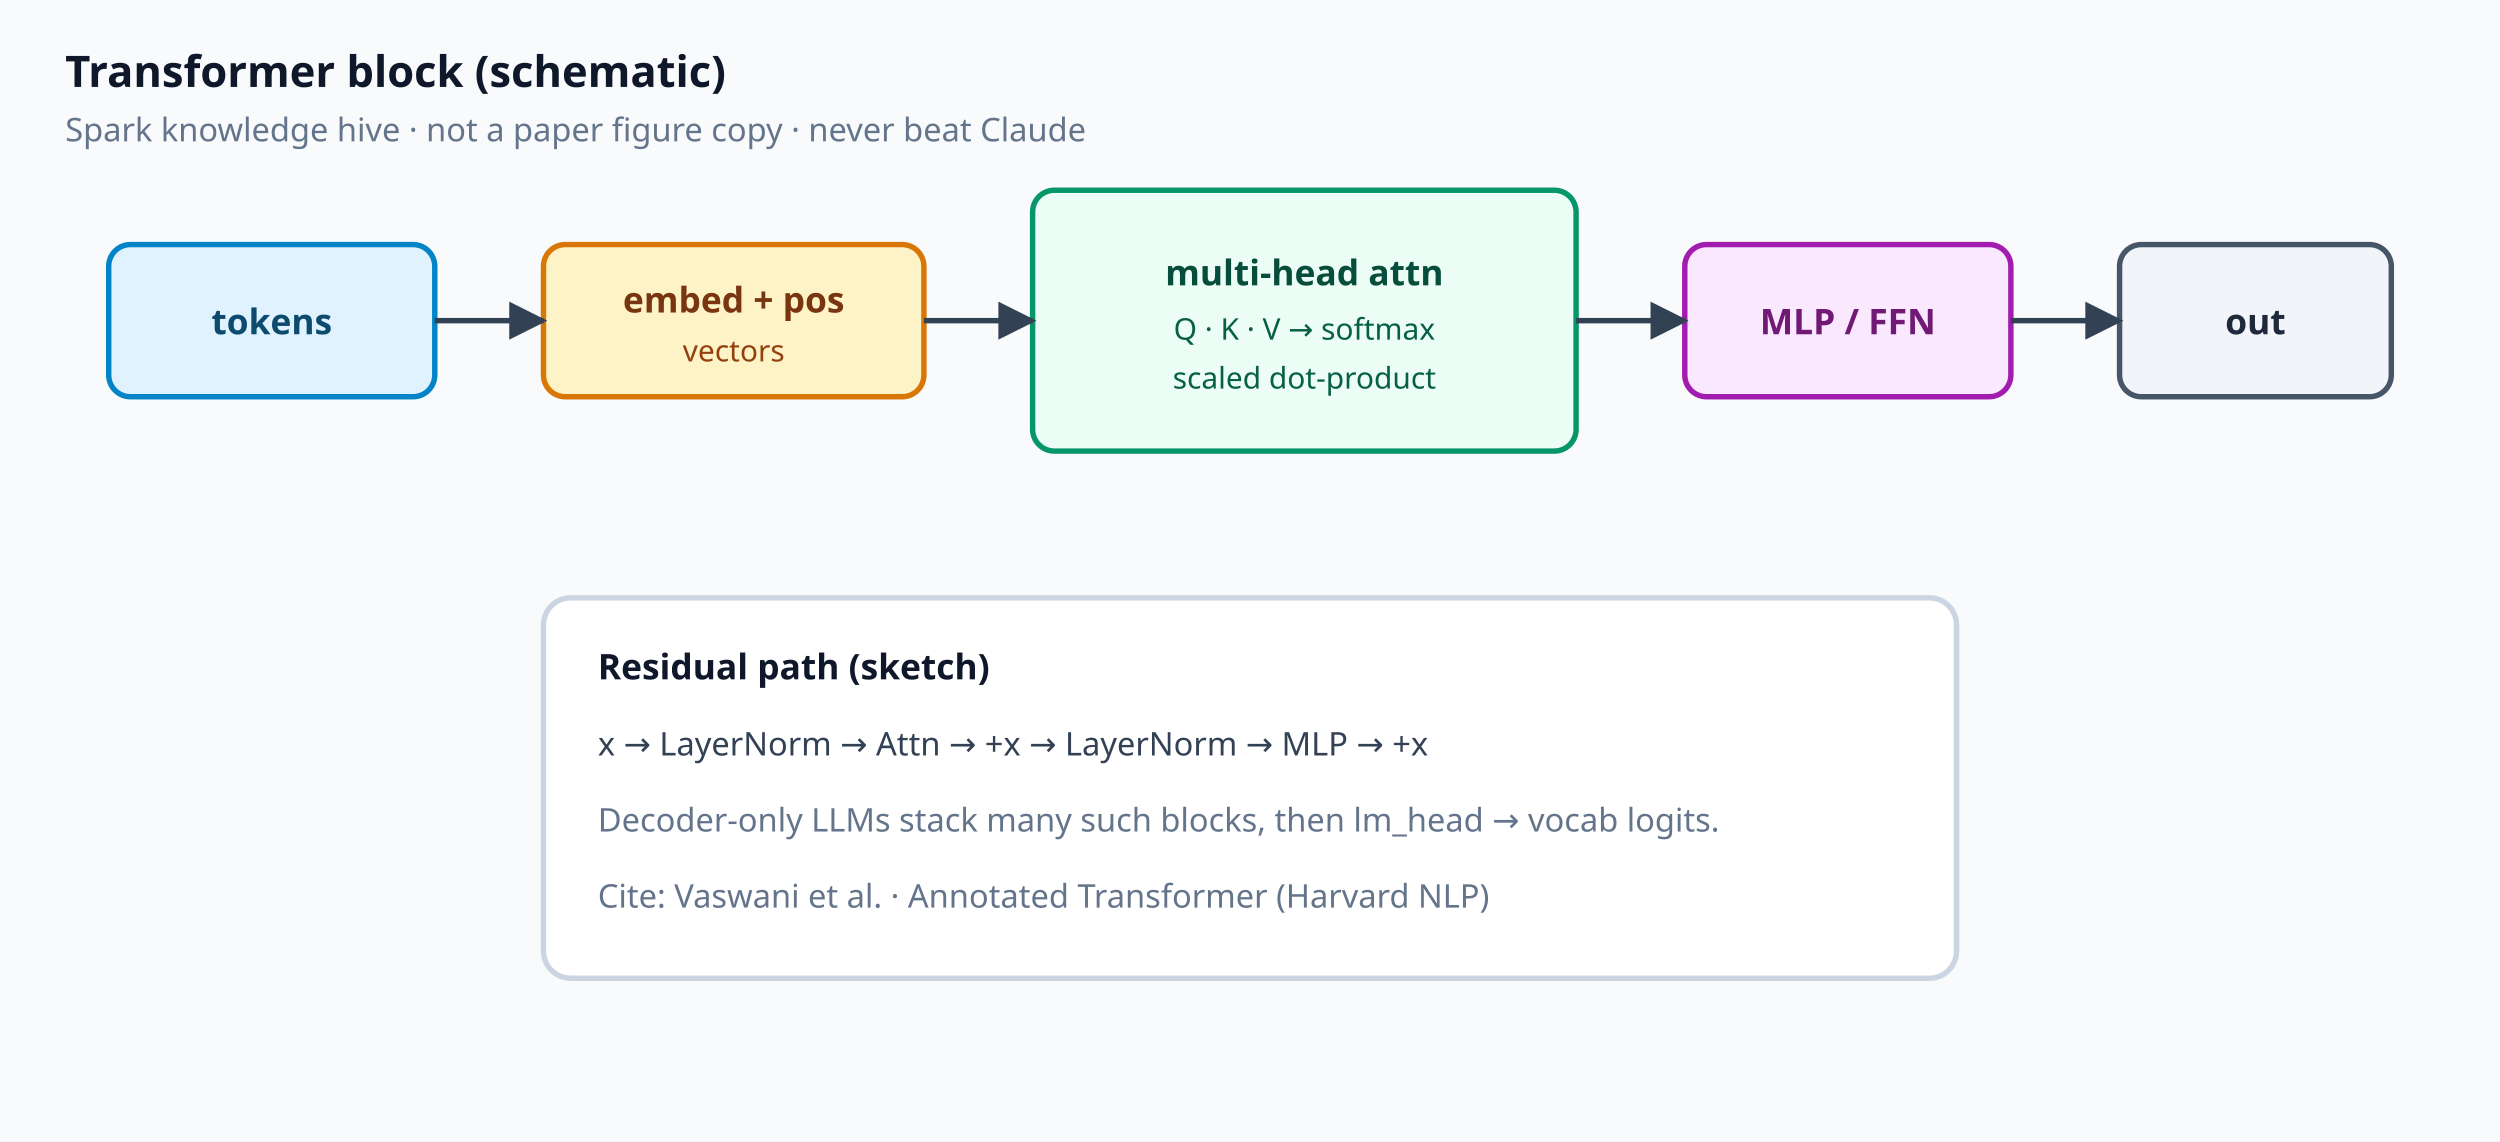
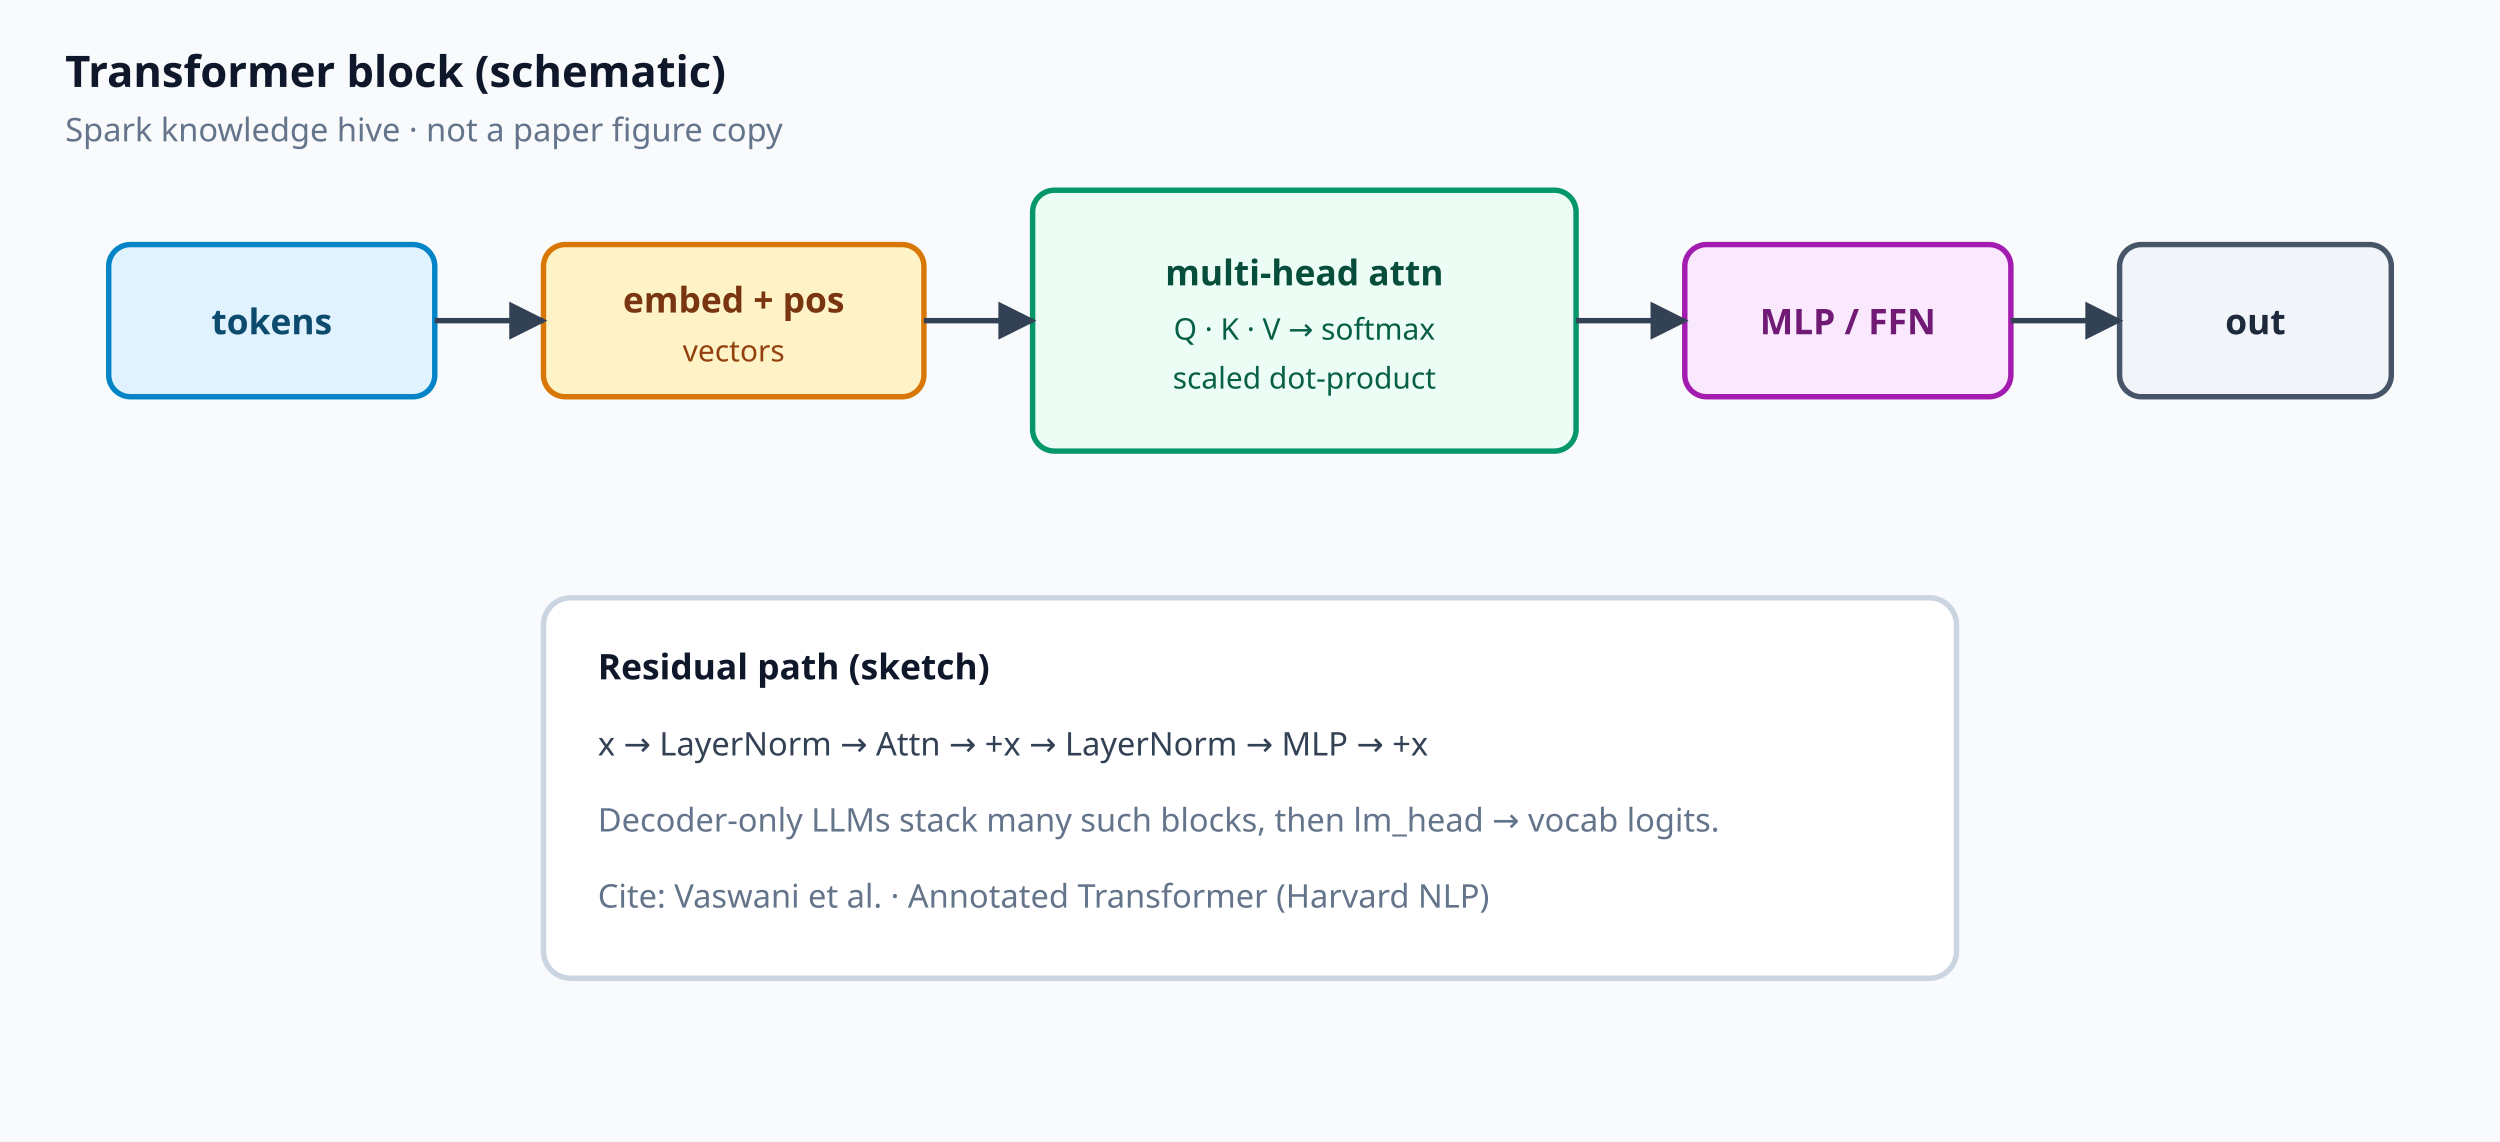
<svg xmlns="http://www.w3.org/2000/svg" viewBox="0 0 920 420" role="img" aria-labelledby="t d">
  <rect width="920" height="420" fill="#f8fafc" />
  <text x="24" y="32" font-family="ui-sans-serif,system-ui,sans-serif" font-size="16" font-weight="700" fill="#0f172a">Transformer block (schematic)</text>
-   <text x="24" y="52" font-family="ui-sans-serif,system-ui,sans-serif" font-size="12" fill="#64748b">Spark knowledge hive · not a paper figure copy · never beat Claude</text>
+   <text x="24" y="52" font-family="ui-sans-serif,system-ui,sans-serif" font-size="12" fill="#64748b">Spark knowledge hive · not a paper figure copy</text>
  <rect x="40" y="90" width="120" height="56" rx="8" fill="#e0f2fe" stroke="#0284c7" stroke-width="2" />
  <text x="100" y="123" text-anchor="middle" font-family="ui-sans-serif,system-ui,sans-serif" font-size="13" font-weight="700" fill="#0c4a6e">tokens</text>
  <rect x="200" y="90" width="140" height="56" rx="8" fill="#fef3c7" stroke="#d97706" stroke-width="2" />
  <text x="270" y="115" text-anchor="middle" font-family="ui-sans-serif,system-ui,sans-serif" font-size="13" font-weight="700" fill="#78350f">embed + pos</text>
  <text x="270" y="133" text-anchor="middle" font-family="ui-sans-serif,system-ui,sans-serif" font-size="11" fill="#92400e">vectors</text>
  <rect x="380" y="70" width="200" height="96" rx="8" fill="#ecfdf5" stroke="#059669" stroke-width="2" />
  <text x="480" y="105" text-anchor="middle" font-family="ui-sans-serif,system-ui,sans-serif" font-size="13" font-weight="700" fill="#064e3b">multi-head attn</text>
  <text x="480" y="125" text-anchor="middle" font-family="ui-sans-serif,system-ui,sans-serif" font-size="11" fill="#065f46">Q · K · V → softmax</text>
  <text x="480" y="143" text-anchor="middle" font-family="ui-sans-serif,system-ui,sans-serif" font-size="11" fill="#065f46">scaled dot-product</text>
  <rect x="620" y="90" width="120" height="56" rx="8" fill="#fae8ff" stroke="#a21caf" stroke-width="2" />
  <text x="680" y="123" text-anchor="middle" font-family="ui-sans-serif,system-ui,sans-serif" font-size="13" font-weight="700" fill="#701a75">MLP / FFN</text>
  <rect x="780" y="90" width="100" height="56" rx="8" fill="#f1f5f9" stroke="#475569" stroke-width="2" />
  <text x="830" y="123" text-anchor="middle" font-family="ui-sans-serif,system-ui,sans-serif" font-size="13" font-weight="700" fill="#1e293b">out</text>
  <defs>
    <marker id="a" viewBox="0 0 10 10" refX="9" refY="5" markerWidth="7" markerHeight="7" orient="auto-start-reverse">
      <path d="M0 0 L10 5 L0 10z" fill="#334155" />
    </marker>
  </defs>
  <line x1="160" y1="118" x2="200" y2="118" stroke="#334155" stroke-width="2" marker-end="url(#a)" />
  <line x1="340" y1="118" x2="380" y2="118" stroke="#334155" stroke-width="2" marker-end="url(#a)" />
  <line x1="580" y1="118" x2="620" y2="118" stroke="#334155" stroke-width="2" marker-end="url(#a)" />
  <line x1="740" y1="118" x2="780" y2="118" stroke="#334155" stroke-width="2" marker-end="url(#a)" />
  <rect x="200" y="220" width="520" height="140" rx="10" fill="#fff" stroke="#cbd5e1" stroke-width="2" />
  <text x="220" y="250" font-family="ui-sans-serif,system-ui,sans-serif" font-size="13" font-weight="700" fill="#0f172a">Residual path (sketch)</text>
  <text x="220" y="278" font-family="ui-sans-serif,system-ui,sans-serif" font-size="12" fill="#334155">x → LayerNorm → Attn → +x → LayerNorm → MLP → +x</text>
  <text x="220" y="306" font-family="ui-sans-serif,system-ui,sans-serif" font-size="12" fill="#64748b">Decoder-only LLMs stack many such blocks, then lm_head → vocab logits.</text>
  <text x="220" y="334" font-family="ui-sans-serif,system-ui,sans-serif" font-size="12" fill="#64748b">Cite: Vaswani et al. · Annotated Transformer (Harvard NLP)</text>
</svg>
